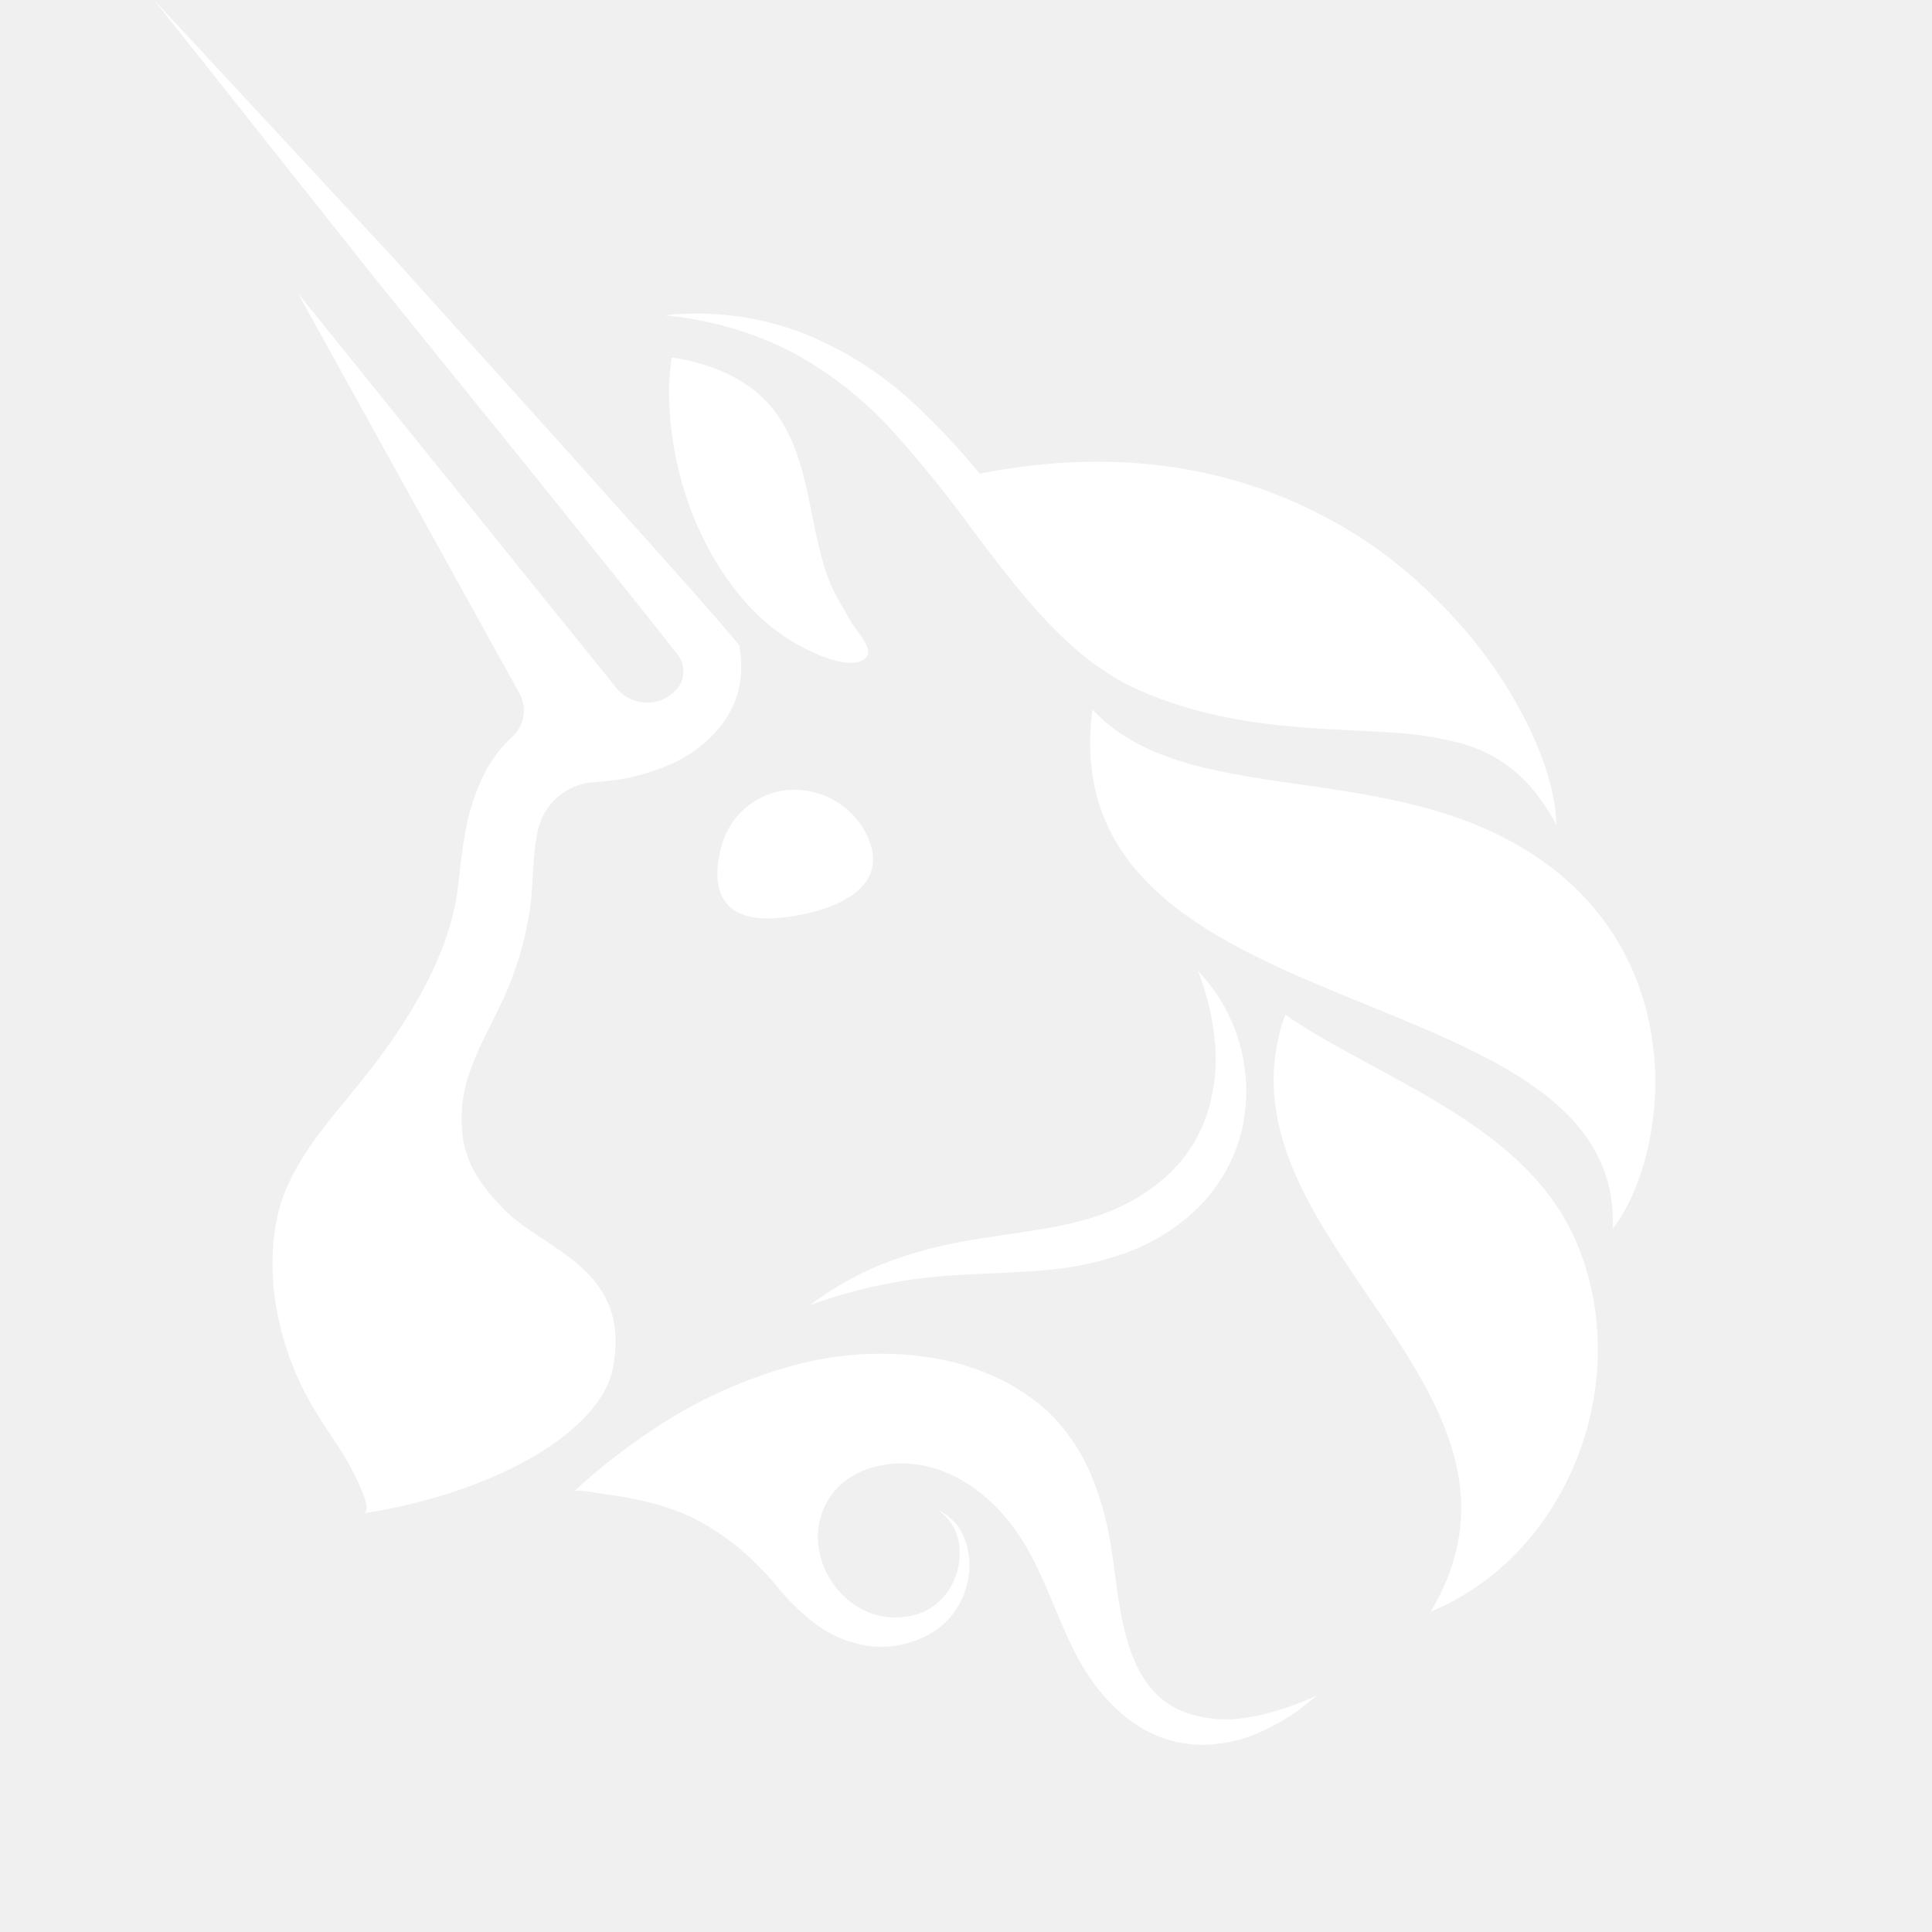
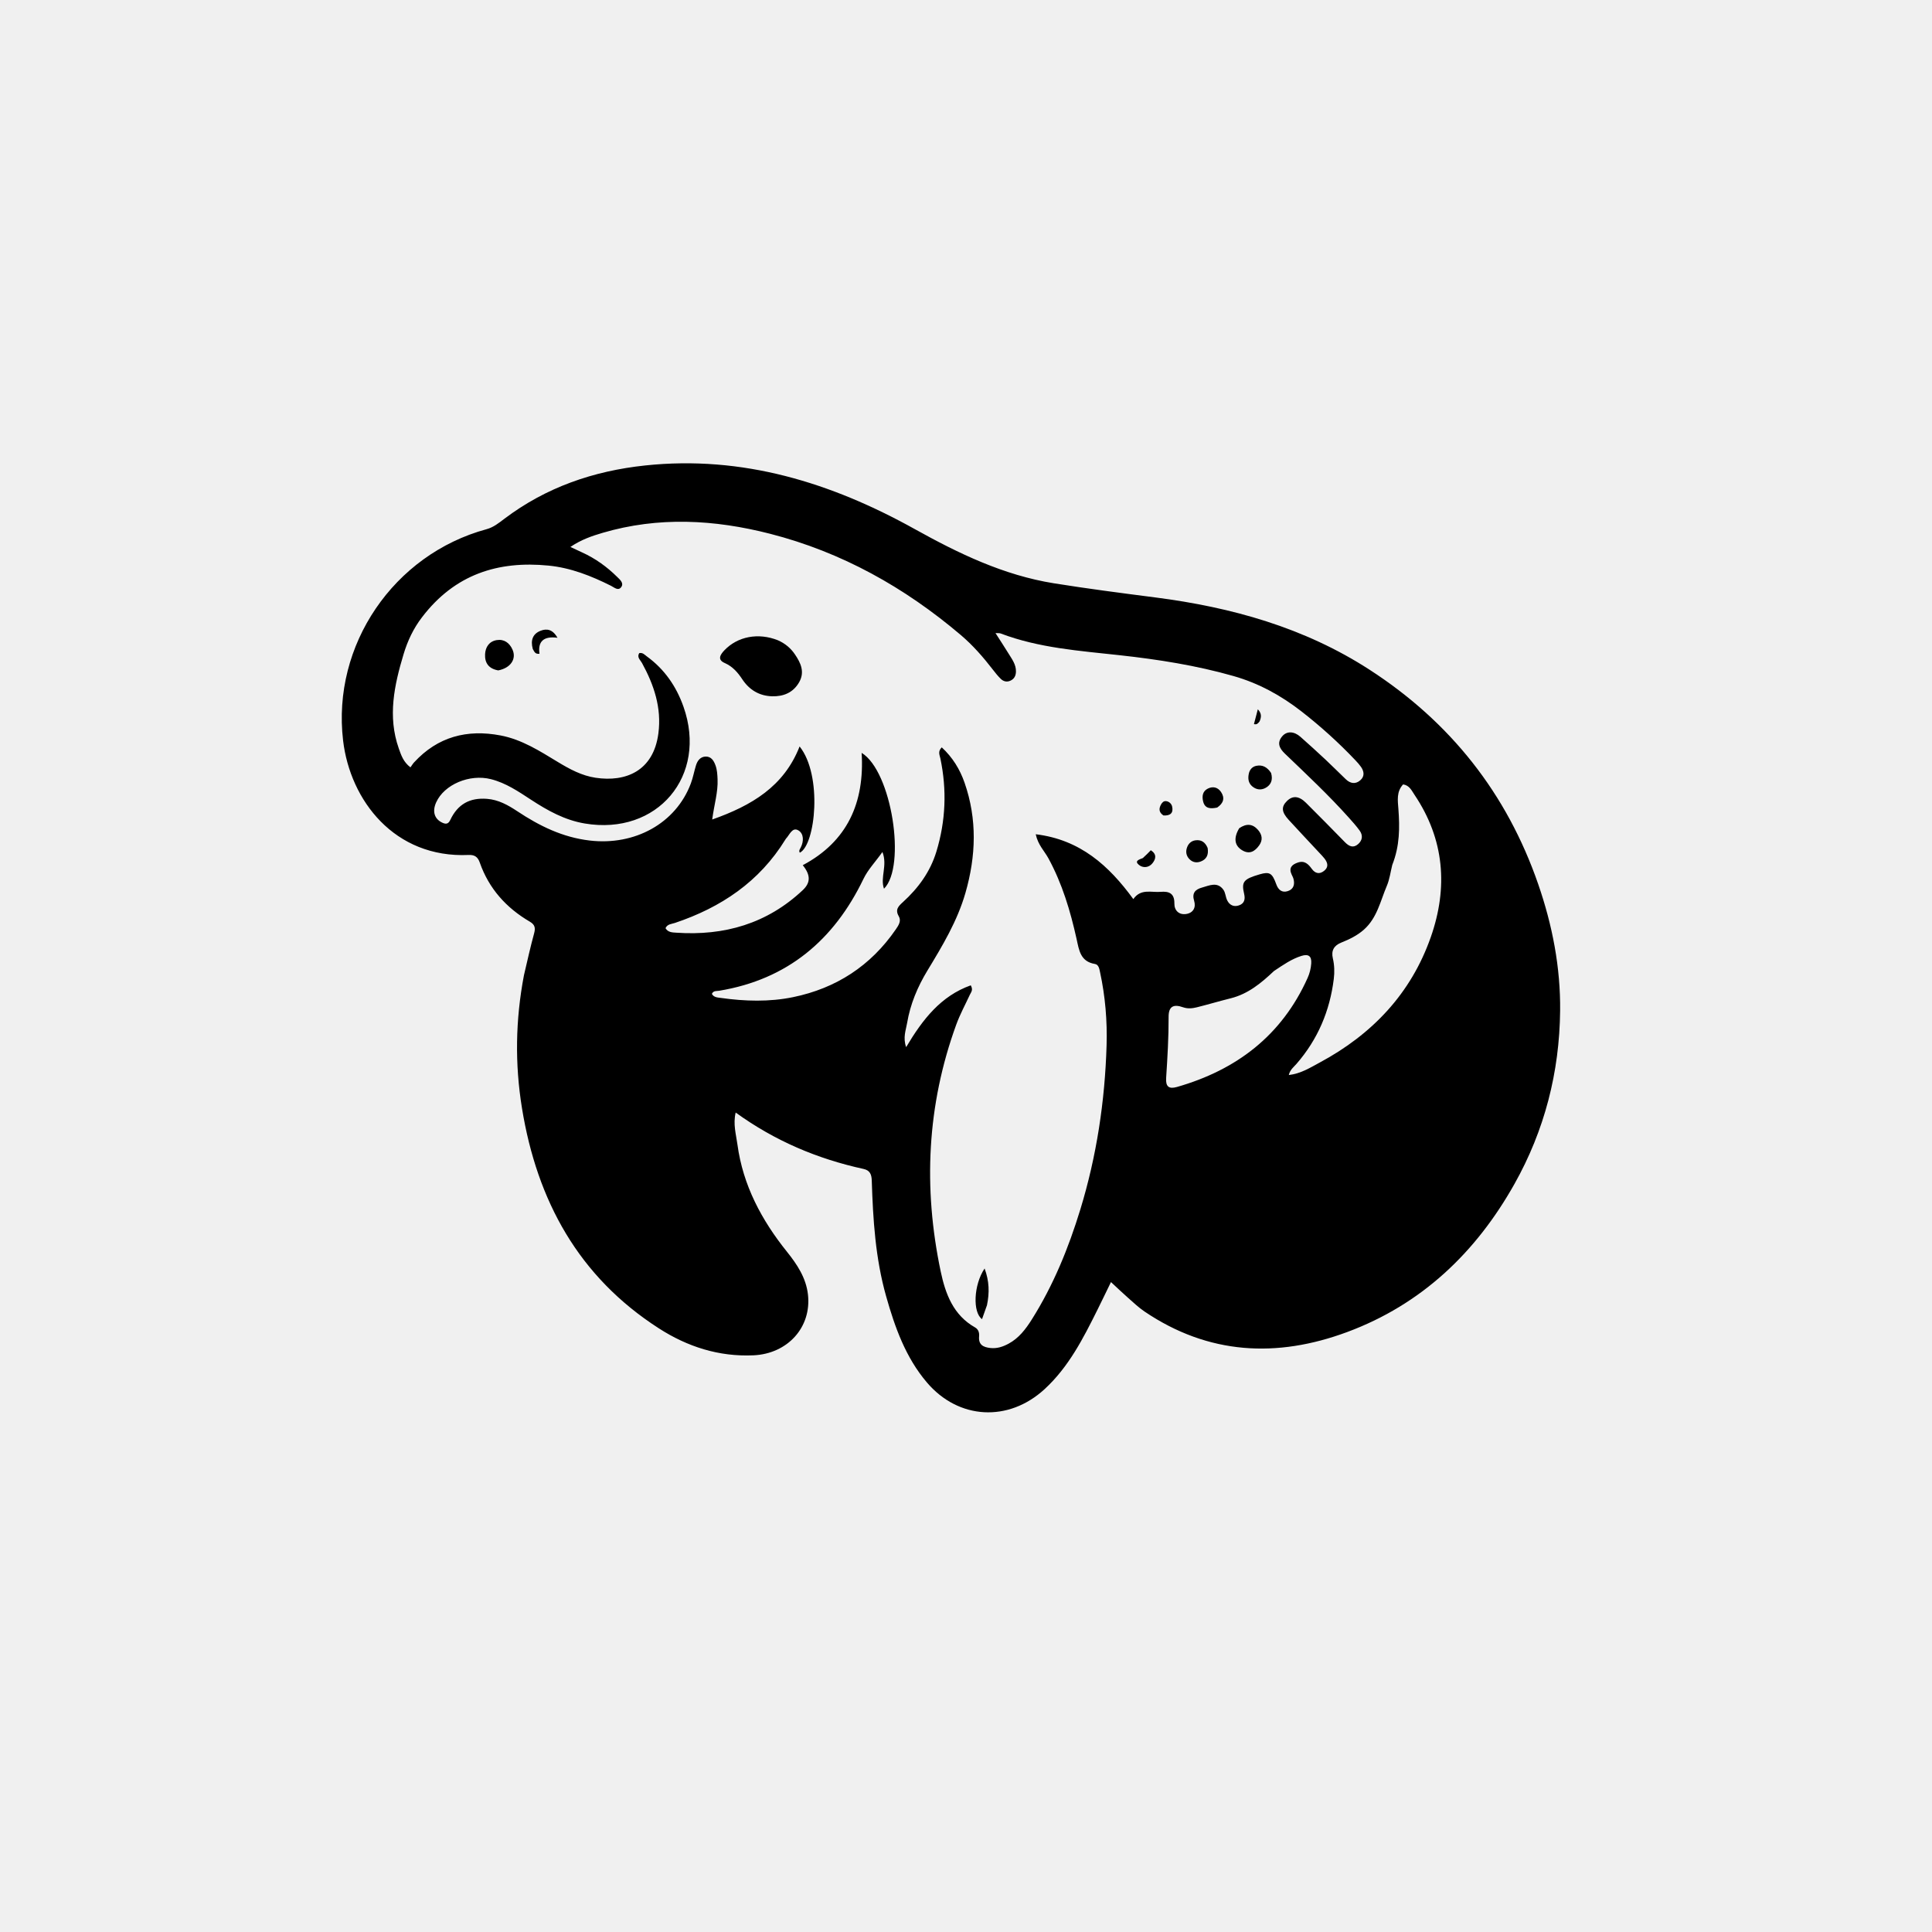
- <svg xmlns="http://www.w3.org/2000/svg" width="32" height="32" viewBox="0 0 32 32" fill="none">
-   <path d="M14.308 13.737C14.914 14.809 13.558 15.142 12.921 15.203C11.957 15.297 11.757 14.739 11.945 14.037C12.007 13.786 12.144 13.56 12.338 13.39C12.533 13.22 12.774 13.114 13.03 13.086C13.282 13.063 13.536 13.111 13.762 13.226C13.988 13.342 14.177 13.518 14.308 13.737V13.737Z" fill="white" />
-   <path d="M18.094 11.752C17.389 17.169 26.893 16.042 26.712 20.353C27.65 19.129 28.053 15.803 25.293 14.091C22.834 12.564 19.63 13.399 18.094 11.752Z" fill="white" />
-   <path d="M23.568 9.709C23.506 9.652 23.443 9.595 23.381 9.539C23.444 9.596 23.506 9.657 23.568 9.709Z" fill="white" />
-   <path d="M25.777 13.658L25.771 13.65C25.686 13.489 25.588 13.336 25.479 13.191C25.159 12.755 24.699 12.442 24.177 12.306C23.829 12.216 23.474 12.159 23.116 12.138C22.753 12.112 22.383 12.097 22.009 12.077C21.259 12.035 20.491 11.958 19.741 11.743C19.553 11.69 19.366 11.631 19.185 11.561C19.091 11.527 19.004 11.49 18.911 11.451C18.818 11.411 18.724 11.366 18.63 11.318C18.277 11.124 17.951 10.886 17.658 10.609C17.08 10.069 16.627 9.457 16.172 8.864C15.743 8.268 15.283 7.696 14.794 7.15C14.311 6.615 13.74 6.167 13.106 5.826C12.45 5.494 11.737 5.289 11.005 5.223C11.765 5.14 12.533 5.234 13.25 5.498C13.973 5.78 14.635 6.202 15.197 6.74C15.564 7.086 15.908 7.455 16.228 7.845C18.609 7.374 20.54 7.792 22.024 8.604L22.058 8.621C22.53 8.878 22.973 9.187 23.378 9.542C23.443 9.598 23.507 9.655 23.566 9.712C23.882 10.004 24.176 10.319 24.446 10.654L24.466 10.681C25.343 11.796 25.776 12.956 25.777 13.658Z" fill="white" />
-   <path d="M25.776 13.657L25.77 13.646L25.776 13.657Z" fill="white" />
-   <path d="M11.126 5.921C11.734 6.009 12.354 6.252 12.753 6.715C13.152 7.179 13.299 7.781 13.415 8.355C13.508 8.799 13.582 9.252 13.757 9.673C13.841 9.879 13.965 10.059 14.068 10.253C14.153 10.414 14.309 10.559 14.369 10.731C14.38 10.756 14.384 10.783 14.381 10.81C14.377 10.836 14.367 10.862 14.351 10.884C14.139 11.119 13.568 10.857 13.352 10.752C12.979 10.566 12.645 10.31 12.368 9.998C11.503 9.033 11.056 7.644 11.083 6.379C11.089 6.226 11.104 6.073 11.126 5.921Z" fill="white" />
-   <path d="M21.287 16.806C19.974 20.485 25.927 22.953 23.697 26.694C25.985 25.745 27.072 22.877 26.122 20.602C25.291 18.605 22.835 17.877 21.287 16.806Z" fill="white" />
-   <path d="M13.413 21.617C13.771 21.347 14.162 21.123 14.576 20.953C14.996 20.785 15.431 20.659 15.876 20.577C16.758 20.408 17.631 20.367 18.364 20.07C18.726 19.928 19.059 19.721 19.347 19.458C19.626 19.198 19.839 18.875 19.97 18.516C20.103 18.137 20.158 17.735 20.129 17.334C20.096 16.904 19.999 16.481 19.841 16.079C20.168 16.42 20.406 16.837 20.534 17.293C20.662 17.749 20.676 18.23 20.575 18.692C20.461 19.182 20.213 19.63 19.86 19.987C19.511 20.333 19.089 20.597 18.626 20.759C18.185 20.915 17.724 21.01 17.257 21.042C16.807 21.08 16.372 21.09 15.944 21.115C15.08 21.152 14.226 21.321 13.413 21.617V21.617Z" fill="white" />
-   <path d="M21.81 28.085C21.678 28.191 21.546 28.303 21.401 28.401C21.254 28.497 21.101 28.583 20.942 28.657C20.611 28.819 20.247 28.902 19.879 28.899C18.881 28.88 18.177 28.134 17.764 27.291C17.483 26.717 17.289 26.096 16.955 25.549C16.478 24.767 15.661 24.137 14.705 24.253C14.315 24.302 13.95 24.478 13.733 24.818C13.163 25.706 13.981 26.95 15.025 26.774C15.114 26.761 15.2 26.737 15.284 26.703C15.366 26.667 15.444 26.62 15.513 26.562C15.659 26.441 15.769 26.281 15.831 26.101C15.899 25.913 15.915 25.71 15.875 25.514C15.832 25.309 15.712 25.13 15.539 25.012C15.74 25.107 15.896 25.275 15.975 25.483C16.057 25.697 16.078 25.93 16.036 26.155C15.995 26.389 15.892 26.608 15.738 26.789C15.656 26.882 15.562 26.963 15.457 27.029C15.353 27.095 15.242 27.148 15.126 27.187C14.89 27.268 14.64 27.294 14.393 27.263C14.046 27.213 13.719 27.071 13.446 26.851C13.124 26.594 12.884 26.259 12.592 25.971C12.258 25.619 11.864 25.329 11.428 25.117C11.127 24.984 10.813 24.886 10.49 24.825C10.328 24.791 10.164 24.767 10 24.746C9.925 24.738 9.557 24.656 9.506 24.704C10.013 24.235 10.566 23.819 11.156 23.461C11.762 23.1 12.412 22.82 13.091 22.63C13.794 22.431 14.53 22.374 15.255 22.463C15.629 22.508 15.995 22.603 16.343 22.745C16.708 22.892 17.045 23.101 17.338 23.363C17.629 23.638 17.864 23.968 18.03 24.332C18.18 24.674 18.292 25.031 18.364 25.398C18.578 26.493 18.499 28.191 19.927 28.441C20.001 28.456 20.076 28.466 20.152 28.473L20.385 28.479C20.546 28.467 20.705 28.444 20.862 28.41C21.188 28.333 21.506 28.224 21.81 28.085V28.085Z" fill="white" />
-   <path d="M13.514 26.892L13.477 26.862L13.514 26.892Z" fill="white" />
-   <path d="M12.232 11.434C12.181 11.634 12.09 11.823 11.965 11.988C11.734 12.29 11.427 12.526 11.077 12.671C10.761 12.808 10.427 12.896 10.086 12.933C10.012 12.942 9.935 12.948 9.861 12.954C9.644 12.962 9.436 13.039 9.267 13.175C9.098 13.311 8.977 13.497 8.92 13.707C8.895 13.812 8.876 13.918 8.863 14.024C8.829 14.301 8.824 14.589 8.794 14.938C8.72 15.531 8.55 16.107 8.289 16.644C7.949 17.362 7.569 17.94 7.657 18.767C7.715 19.304 7.989 19.663 8.352 20.035C9.009 20.709 10.478 21.01 10.149 22.672C9.952 23.663 8.315 24.704 6.014 25.067C6.243 25.032 5.721 24.148 5.688 24.092C5.441 23.704 5.171 23.338 4.976 22.917C4.591 22.101 4.413 21.156 4.571 20.262C4.736 19.32 5.43 18.598 6.007 17.879C6.693 17.023 7.413 15.901 7.572 14.79C7.61 14.521 7.636 14.184 7.696 13.848C7.753 13.477 7.869 13.117 8.039 12.782C8.155 12.563 8.308 12.365 8.491 12.197C8.586 12.108 8.649 11.99 8.67 11.861C8.69 11.732 8.667 11.6 8.604 11.485L4.936 4.859L10.204 11.389C10.264 11.465 10.34 11.527 10.426 11.569C10.512 11.612 10.607 11.636 10.703 11.638C10.799 11.64 10.895 11.621 10.983 11.581C11.071 11.542 11.149 11.484 11.213 11.411C11.279 11.333 11.317 11.234 11.32 11.131C11.322 11.028 11.289 10.927 11.227 10.846C10.883 10.404 10.519 9.954 10.166 9.511L8.841 7.863L6.18 4.573L2.552 0L6.521 4.278L9.354 7.424L10.766 9C11.235 9.53 11.704 10.044 12.172 10.601L12.249 10.695L12.266 10.841C12.289 11.039 12.278 11.24 12.232 11.434Z" fill="white" />
-   <path d="M13.447 26.846C13.193 26.649 12.966 26.417 12.774 26.158C12.98 26.405 13.205 26.635 13.447 26.846V26.846Z" fill="white" />
+ <svg xmlns="http://www.w3.org/2000/svg" version="1.1" id="Layer_1" x="0px" y="0px" width="100%" viewBox="0 0 1024 1024" enable-background="new 0 0 1024 1024" xml:space="preserve">
+   <path fill="#000000" opacity="1" stroke="none" d=" M277.7,516.919   C279.505,509.216 281.124,501.902 283.096,494.684   C283.88,491.814 283.511,490.081 280.816,488.504   C268.309,481.189 259.114,470.974 254.28,457.149   C253.255,454.217 251.587,453.003 248.357,453.148   C209.098,454.915 185.61,424.268 181.849,392.517   C175.848,341.855 208.722,293.838 257.866,280.493   C261.562,279.49 264.345,277.22 267.261,275.013   C289.389,258.268 314.605,249.598 341.964,246.704   C393.545,241.249 440.448,255.736 484.91,280.469   C508.145,293.394 531.985,304.882 558.534,309.148   C576.429,312.023 594.417,314.347 612.396,316.662   C652.809,321.866 691.366,332.616 725.921,354.982   C768.66,382.645 798.64,420.445 815.305,468.687   C822.813,490.423 827.136,512.731 826.898,535.739   C826.56,568.323 818.658,599.112 802.692,627.53   C782.272,663.877 753.48,691.362 714.011,706.018   C676.72,719.865 640.463,718.012 606.647,695.15   C603.493,693.017 600.697,690.337 597.823,687.81   C594.969,685.301 592.227,682.664 588.833,679.525   C586.332,684.659 584.066,689.402 581.724,694.107   C574.141,709.339 566.467,724.487 553.655,736.273   C534.54,753.856 508.07,752.489 491.255,732.709   C479.985,719.452 474.311,703.49 469.655,687.013   C463.986,666.955 462.708,646.401 462.054,625.756   C461.952,622.531 461.152,620.319 457.7,619.566   C433.333,614.247 410.771,604.753 389.921,589.671   C388.464,595.81 390.133,601.257 390.861,606.642   C393.786,628.252 403.671,646.718 417.137,663.493   C422.516,670.195 427.216,677.312 428.224,686.063   C430.233,703.496 417.456,717.529 399.345,718.345   C381.017,719.17 364.393,713.808 349.234,704.068   C306.63,676.693 284.629,636.354 276.658,587.35   C272.852,563.948 273.191,540.622 277.7,516.919  M223.674,327.162   C219.144,333.048 216.019,339.685 213.904,346.728   C208.973,363.145 205.375,379.706 211.359,396.682   C212.599,400.2 213.785,403.875 217.552,406.715   C218.283,405.702 218.791,404.823 219.462,404.093   C231.994,390.459 247.554,386.41 265.359,389.813   C276.567,391.954 286.016,398.022 295.561,403.805   C301.863,407.623 308.311,411.133 315.703,412.234   C331.585,414.602 346.351,408.732 348.963,388.679   C350.724,375.157 346.636,363.039 340.281,351.421   C339.4,349.809 337.461,348.413 338.791,346.177   C340.659,345.739 341.657,347.045 342.832,347.897   C352.177,354.68 358.429,363.734 362.25,374.537   C375.224,411.22 348.389,442.93 309.978,436.475   C299.321,434.685 290.276,429.641 281.441,423.865   C274.756,419.495 268.121,414.974 260.199,412.971   C248.873,410.108 235.428,415.797 231.164,425.299   C229.048,430.016 230.205,433.98 234.258,435.955   C236.163,436.883 237.551,436.936 238.655,434.591   C242.592,426.223 249.016,422.698 258.117,423.402   C264.187,423.872 269.245,426.696 274.122,429.934   C285.891,437.748 298.163,443.819 312.592,445.502   C336.43,448.283 358.193,436.445 366.142,415.286   C367.307,412.186 367.899,408.875 368.871,405.697   C369.653,403.141 371.23,401.052 374.061,400.996   C376.976,400.939 378.342,403.213 379.237,405.674   C380.1,408.05 380.22,410.532 380.326,413.047   C380.614,419.872 378.532,426.405 377.483,434.362   C398.359,426.987 415.507,416.866 423.803,395.638   C436.028,410.845 432.267,447.762 423.924,451.949   C423.245,450.89 423.975,450.046 424.408,449.198   C426.116,445.85 426.024,441.841 423.196,440.146   C419.88,438.158 418.505,442.549 416.541,444.542   C416.427,444.658 416.361,444.821 416.274,444.963   C402.528,467.332 382.185,480.965 357.741,489.17   C355.935,489.776 353.748,489.723 352.734,491.944   C354.048,494.261 356.507,494.211 358.457,494.345   C383.901,496.102 406.629,489.542 425.496,471.774   C429.68,467.834 429.695,463.772 425.48,458.569   C449.075,446.04 458.317,425.462 456.686,399.034   C472.648,408.718 480.44,459.242 468.535,471.045   C466.403,465.02 470.521,458.731 467.705,451.573   C463.862,456.988 460.045,460.873 457.655,465.836   C442.024,498.302 417.367,519.113 381.208,525.117   C379.843,525.344 378.115,524.947 377.307,526.774   C378.357,528.68 380.33,528.677 382.061,528.92   C394.841,530.721 407.744,531.1 420.347,528.509   C443.14,523.824 461.524,511.913 474.812,492.563   C476.247,490.473 477.825,488.122 476.372,485.639   C474.277,482.06 476.251,480.237 478.625,478.075   C486.757,470.667 493.05,462.068 496.315,451.338   C501.273,435.038 501.901,418.63 498.422,402.009   C498.039,400.179 496.936,398.287 499.153,396.119   C504.923,401.456 508.757,407.737 511.232,414.837   C517.994,434.234 517.316,453.738 511.705,473.252   C507.419,488.158 499.506,501.312 491.556,514.418   C486.309,523.066 482.461,532.246 480.792,542.191   C480.161,545.951 478.472,549.912 480.276,555.007   C489.082,540.196 498.686,527.899 514.527,522.243   C515.929,524.738 514.666,525.885 514.062,527.193   C511.621,532.483 508.806,537.639 506.822,543.096   C491.273,585.854 489.264,629.559 498.581,673.855   C501.072,685.699 505.224,697.02 516.784,703.554   C518.609,704.586 519.115,706.392 518.944,708.29   C518.543,712.746 521.101,714.05 524.919,714.47   C528.425,714.855 531.504,713.811 534.482,712.227   C539.983,709.301 543.631,704.483 546.835,699.408   C558.3,681.247 566.333,661.503 572.587,641.064   C581.255,612.733 585.631,583.63 586.512,554.043   C586.899,541.044 585.817,528.09 583.061,515.329   C582.669,513.516 582.352,511.253 580.319,510.918   C572.569,509.642 571.913,503.531 570.598,497.609   C567.307,482.784 562.99,468.326 555.653,454.873   C553.563,451.041 550.17,447.847 548.958,442.171   C572.475,445.006 587.726,458.77 600.688,476.548   C604.641,470.837 610.21,473.122 615.145,472.698   C619.608,472.314 622.532,473.471 622.448,478.901   C622.39,482.571 624.894,484.989 628.638,484.448   C632.337,483.914 634.026,481.07 632.913,477.448   C631.648,473.33 633.533,471.413 637.044,470.442   C640.957,469.359 645.198,467.134 648.421,471.582   C649.53,473.113 649.557,475.384 650.415,477.153   C651.654,479.706 653.873,480.814 656.638,479.882   C659.556,478.897 660.087,476.613 659.428,473.818   C657.906,467.368 659.055,465.934 667.599,463.434   C672.931,461.874 674.302,462.719 676.46,468.714   C677.484,471.559 679.428,473.339 682.569,472.306   C685.627,471.3 686.36,468.8 685.577,465.832   C685.367,465.037 684.953,464.292 684.603,463.537   C682.973,460.027 684.641,458.274 687.849,457.183   C691.453,455.958 693.417,457.951 695.312,460.552   C697.036,462.917 699.317,463.541 701.781,461.582   C704.35,459.539 703.722,457.245 701.998,455.028   C701.183,453.978 700.236,453.029 699.329,452.053   C693.88,446.199 688.385,440.386 682.986,434.487   C679.195,430.345 679.027,427.574 682.152,424.517   C685.113,421.619 688.465,421.805 692.141,425.443   C699.127,432.358 705.992,439.396 712.877,446.412   C714.989,448.564 717.262,449.665 719.844,447.386   C722.183,445.322 722.436,442.707 720.627,440.213   C718.874,437.795 716.863,435.554 714.866,433.325   C704.182,421.395 692.5,410.461 680.96,399.385   C678.15,396.689 676.639,393.732 679.609,390.24   C682.024,387.401 685.836,387.505 689.26,390.531   C693.755,394.502 698.193,398.539 702.573,402.635   C706.222,406.047 709.728,409.613 713.346,413.06   C715.713,415.314 718.449,415.772 720.975,413.573   C723.398,411.465 723.028,408.822 721.293,406.377   C720.43,405.16 719.414,404.04 718.384,402.954   C709.54,393.623 700.016,385.026 689.886,377.125   C679.027,368.657 667.205,362.144 653.798,358.32   C634.018,352.678 613.856,349.521 593.475,347.281   C572.152,344.938 550.648,343.464 530.298,335.729   C529.742,335.518 529.062,335.632 527.632,335.546   C530.197,339.559 532.447,342.977 534.588,346.462   C536.406,349.422 538.584,352.242 538.475,356.024   C538.41,358.252 537.521,359.881 535.493,360.798   C533.596,361.655 531.804,361.155 530.418,359.8   C528.88,358.295 527.521,356.589 526.202,354.88   C521.098,348.268 515.62,341.991 509.243,336.579   C479.473,311.314 446.132,292.644 408.164,282.911   C378.674,275.351 349.01,273.706 319.385,282.42   C313.711,284.089 308.072,286.007 302.321,289.889   C304.843,291.071 306.593,291.919 308.365,292.717   C315.437,295.904 321.644,300.354 327.128,305.791   C328.58,307.231 330.858,309.059 329.207,311.243   C327.627,313.333 325.533,311.33 323.858,310.491   C313.365,305.238 302.529,300.943 290.765,299.781   C263.933,297.129 241,304.424 223.674,327.162  M737.933,458.427   C737,462.143 736.525,466.055 735.041,469.536   C731.622,477.558 729.911,486.487 722.912,492.713   C719.333,495.898 715.176,497.867 710.847,499.615   C707.003,501.167 705.484,503.864 706.435,507.931   C707.279,511.541 707.387,515.207 706.935,518.863   C704.832,535.839 698.439,550.929 687.149,563.893   C685.714,565.54 683.756,566.954 683.088,569.793   C689.501,569.048 694.431,565.882 699.48,563.17   C727.259,548.252 747.847,526.637 758.348,496.691   C767.55,470.452 765.617,444.896 749.719,421.267   C748.223,419.044 747.024,416.227 743.68,415.752   C740.069,419.619 740.851,424.384 741.172,428.672   C741.914,438.563 741.943,448.268 737.933,458.427  M675.218,514.674   C668.517,521.007 661.519,526.83 652.254,529.132   C646.279,530.617 640.376,532.391 634.401,533.878   C631.995,534.477 629.531,534.754 627.022,533.867   C621.841,532.036 619.367,533.534 619.386,538.967   C619.425,549.798 618.777,560.584 618.077,571.38   C617.786,575.87 619.493,577.352 623.786,576.125   C655.372,567.092 679.348,548.858 693.048,518.353   C694.145,515.909 694.795,513.349 694.983,510.648   C695.265,506.604 693.373,505.529 689.787,506.649   C684.628,508.261 680.242,511.313 675.218,514.674  z" />
+   <path fill="#000000" opacity="1" stroke="none" d=" M412.327,339.365   C416.281,341.118 419.157,343.634 421.335,346.843   C424.42,351.386 426.688,356.188 423.527,361.668   C420.357,367.16 415.195,369.209 409.221,369.044   C402.469,368.858 397.15,365.665 393.413,360.011   C390.998,356.357 388.295,353.246 384.064,351.386   C380.034,349.614 381.813,346.904 383.951,344.663   C390.954,337.322 401.924,335.203 412.327,339.365  z" />
+   <path fill="#000000" opacity="1" stroke="none" d=" M264.09,355.323   C258.905,354.439 256.875,351.241 257.103,346.746   C257.296,342.948 259.29,339.914 263.279,339.27   C267.211,338.635 270.037,340.756 271.619,344.265   C273.856,349.231 270.695,354.036 264.09,355.323  z" />
+   <path fill="#000000" opacity="1" stroke="none" d=" M656.828,438.962   C660.705,436.323 663.976,436.62 666.814,439.915   C669.013,442.469 669.4,445.278 667.376,448.085   C665.138,451.188 662.371,452.984 658.492,450.732   C654.336,448.319 653.651,444.228 656.828,438.962  z" />
+   <path fill="#000000" opacity="1" stroke="none" d=" M523.113,691.792   C522.134,694.482 521.325,696.796 520.493,699.176   C515.473,695.59 516.013,681.019 521.858,672.316   C524.341,679.025 524.496,685.144 523.113,691.792  z" />
+   <path fill="#000000" opacity="1" stroke="none" d=" M673.694,409.675   C674.774,413.372 673.679,416.027 670.73,417.624   C668.372,418.901 665.854,418.582 663.742,416.817   C661.572,415.004 661.359,412.521 661.916,409.979   C662.374,407.886 663.739,406.351 665.852,405.907   C669.142,405.216 671.657,406.603 673.694,409.675  z" />
+   <path fill="#000000" opacity="1" stroke="none" d=" M640.07,449.432   C640.663,453.02 639.562,455.385 636.481,456.59   C634.285,457.448 632.176,457.107 630.494,455.436   C628.675,453.627 628.306,451.358 629.216,448.999   C629.979,447.024 631.463,445.675 633.617,445.385   C636.617,444.982 638.745,446.264 640.07,449.432  z" />
+   <path fill="#000000" opacity="1" stroke="none" d=" M645.123,428.023   C641.584,428.763 638.634,428.644 637.689,424.804   C637.021,422.087 637.341,419.375 640.194,417.965   C642.904,416.626 645.492,417.268 647.176,419.775   C649.279,422.907 648.543,425.707 645.123,428.023  z" />
+   <path fill="#000000" opacity="1" stroke="none" d=" M282.377,343.954   C281.119,339.334 282.375,335.93 286.535,334.317   C289.761,333.067 292.904,333.471 295.473,338.035   C288.116,337.006 284.98,340.045 285.944,346.495   C283.574,346.813 283.208,345.362 282.377,343.954  z" />
+   <path fill="#000000" opacity="1" stroke="none" d=" M605.718,454.792   C607.292,453.384 608.538,452.106 609.966,450.641   C613.213,452.732 612.671,455.303 610.766,457.614   C608.813,459.984 605.747,460.148 603.633,458.396   C601.113,456.307 603.734,455.586 605.718,454.792  z" />
+   <path fill="#000000" opacity="1" stroke="none" d=" M616.642,432.203   C614.117,430.504 614.193,428.523 615.37,426.402   C615.952,425.355 616.77,424.441 618.107,424.625   C619.753,424.852 620.935,426.066 621.253,427.478   C622.012,430.838 620.357,432.452 616.642,432.203  z" />
+   <path fill="#000000" opacity="1" stroke="none" d=" M667.609,382.353   C666.802,383.369 666.204,384.199 664.617,383.791   C665.253,381.362 665.888,378.938 666.672,375.944   C668.739,378.098 668.602,380.028 667.609,382.353  z" />
</svg>
